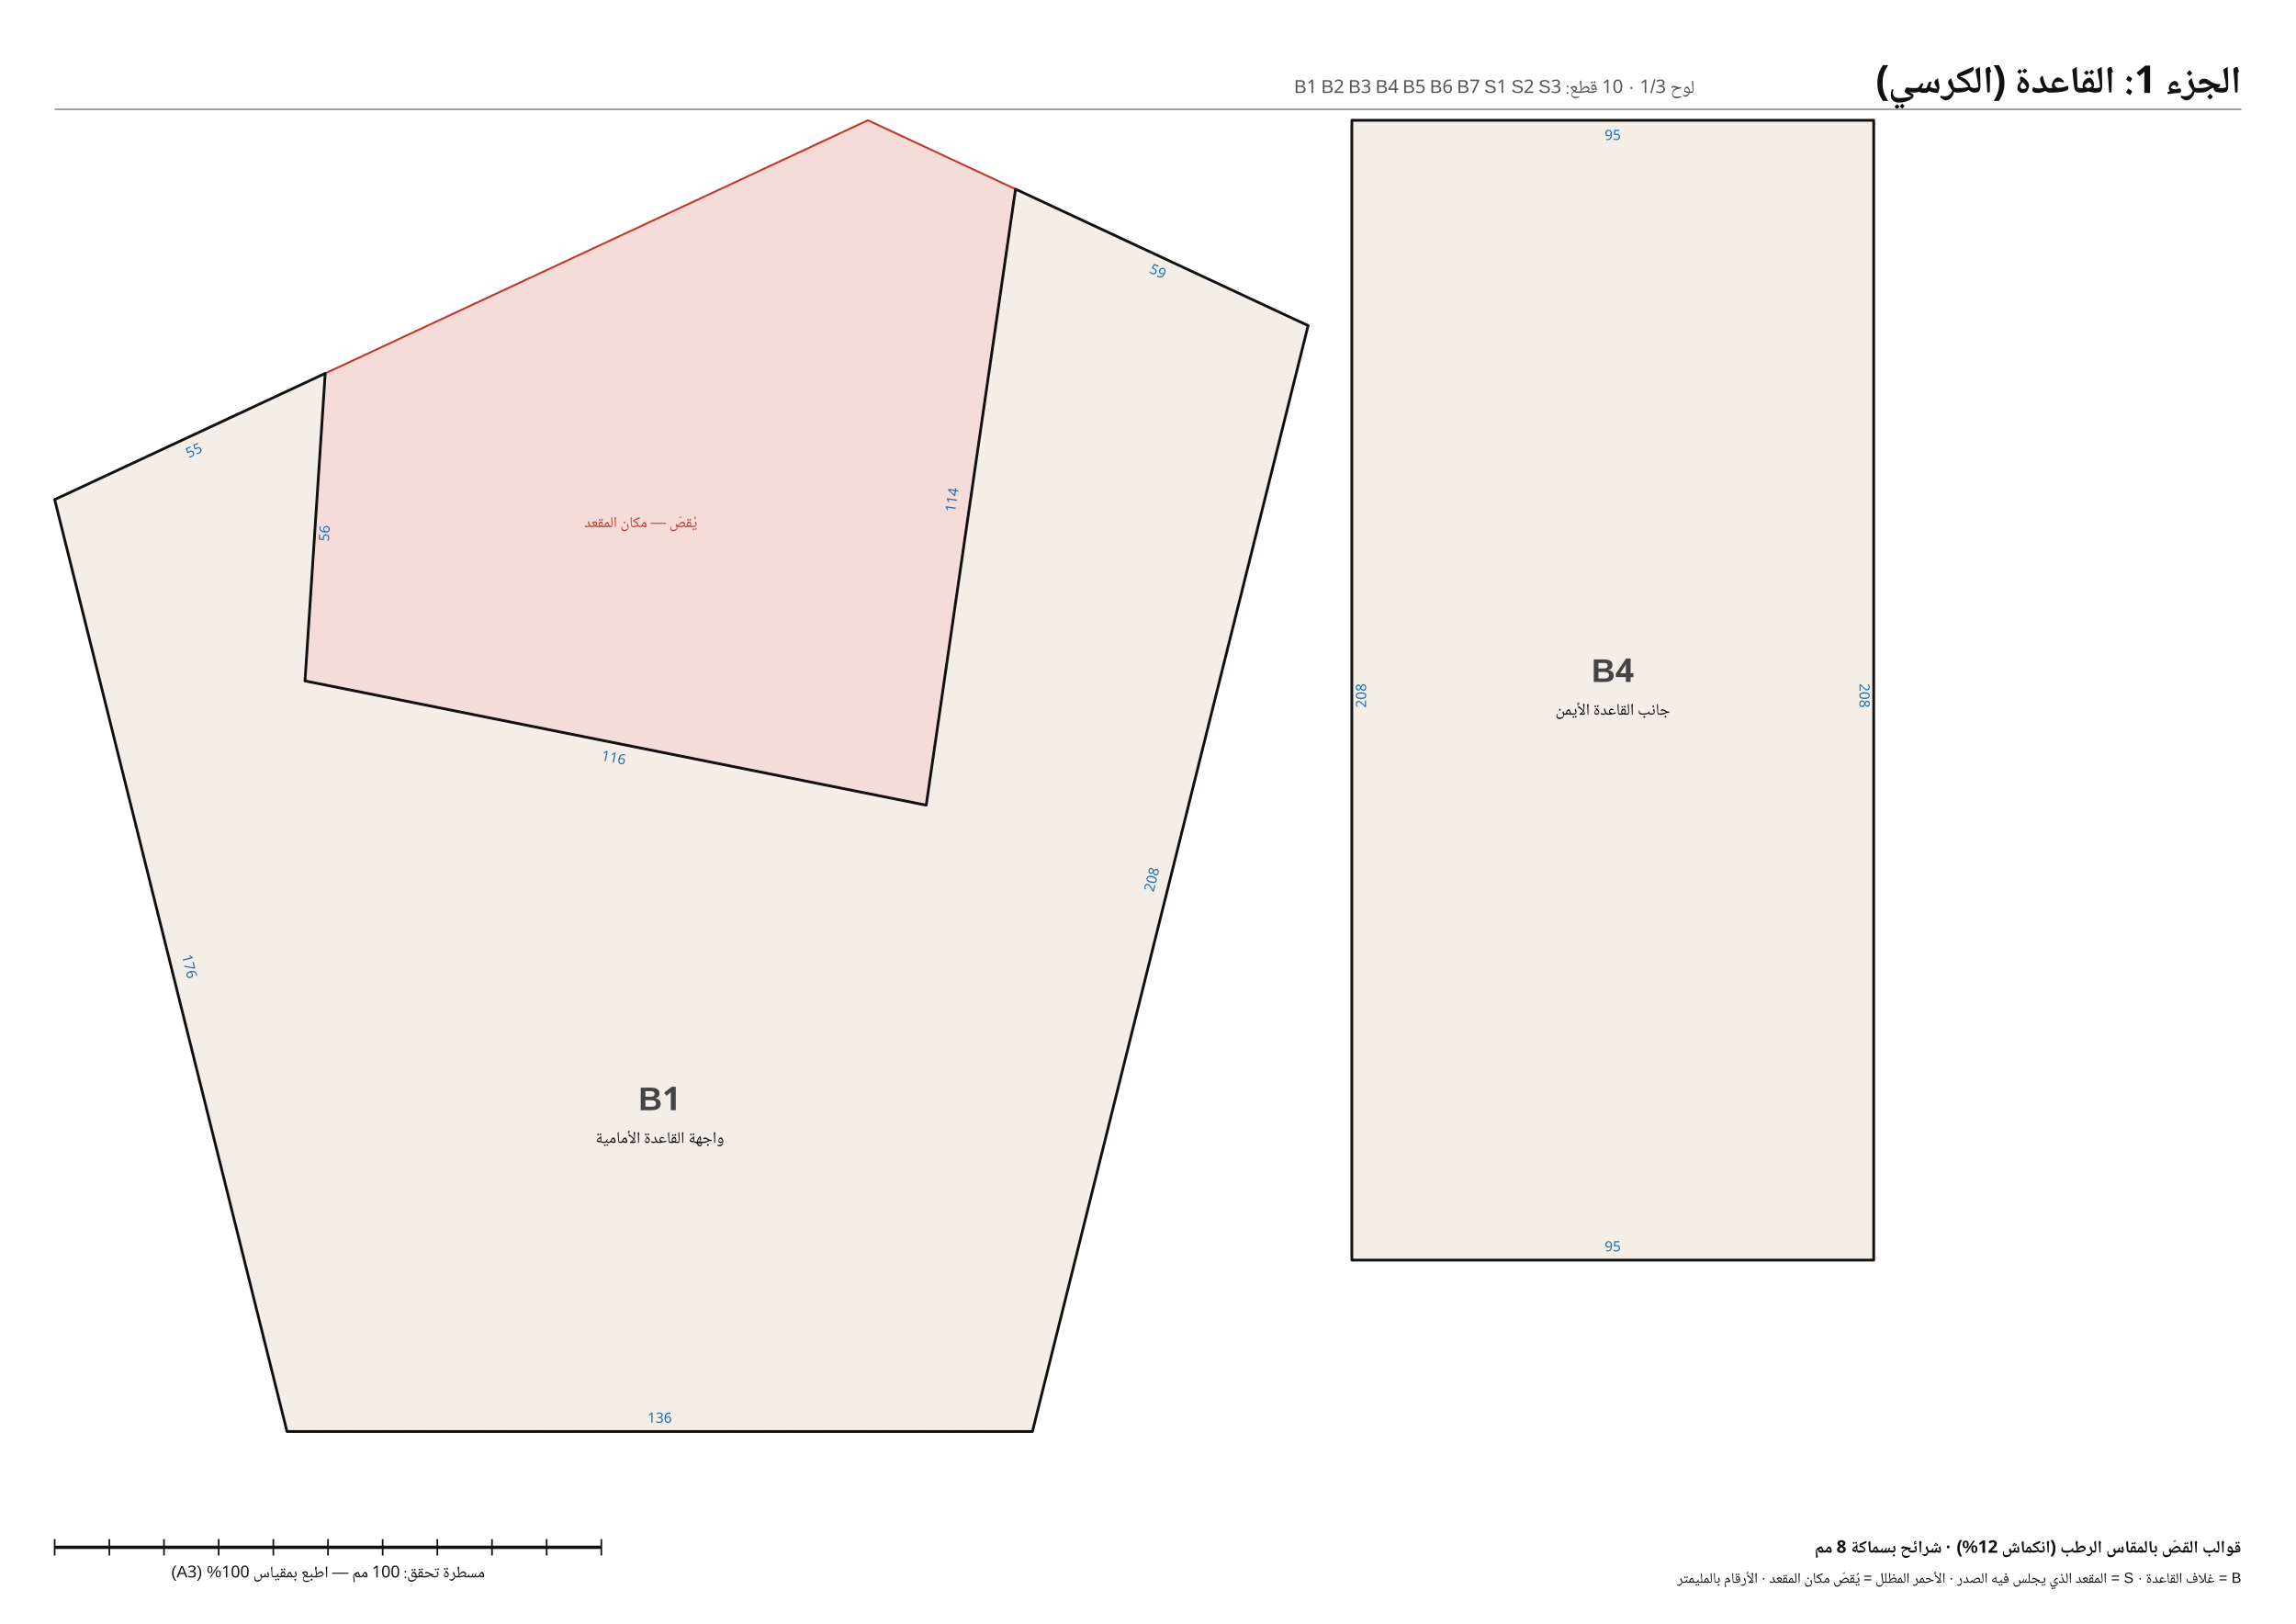
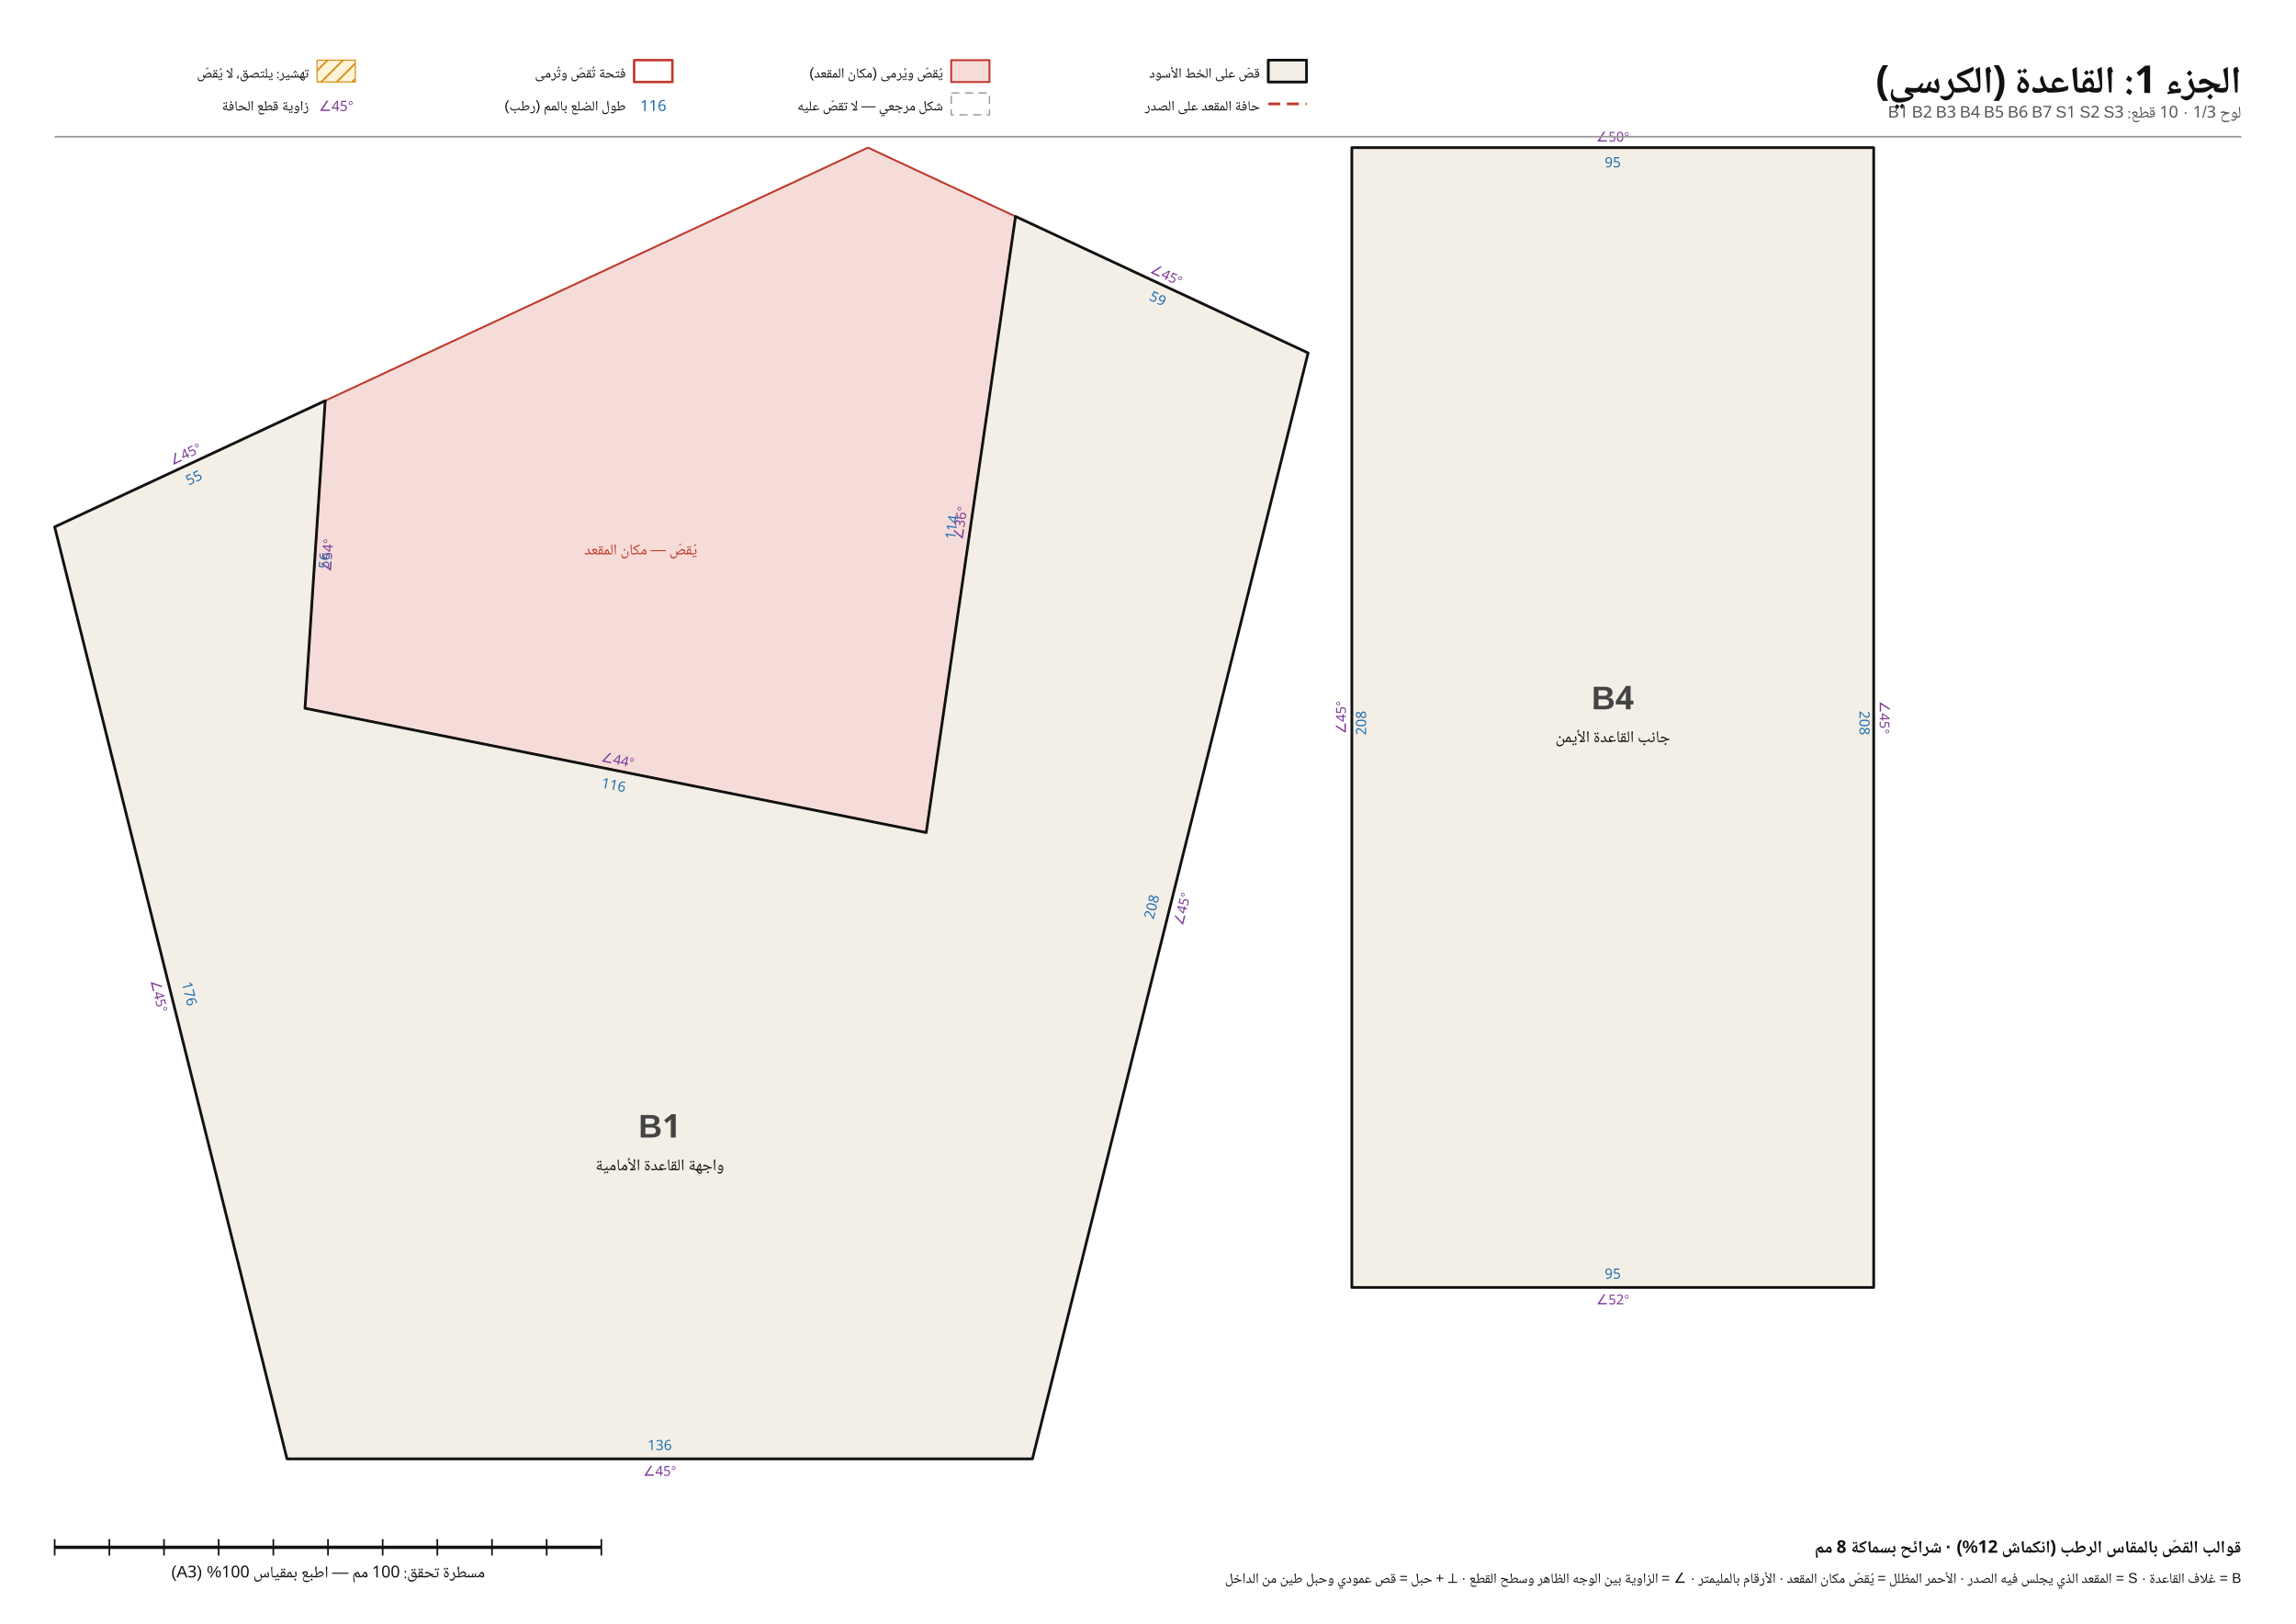
<svg xmlns="http://www.w3.org/2000/svg" width="420mm" height="297mm" viewBox="0 0 420 297" font-family="Noto Naskh Arabic, Amiri, Tahoma, Arial, sans-serif">
  <rect width="420" height="297" fill="#fff" />
  <defs>
    <marker id="ar" viewBox="0 0 10 10" refX="10" refY="5" markerWidth="5" markerHeight="5" orient="auto-start-reverse">
      <path d="M0,1 L10,5 L0,9 z" fill="#c0392b" />
    </marker>
    <marker id="ab" viewBox="0 0 10 10" refX="10" refY="5" markerWidth="4" markerHeight="4" orient="auto">
      <path d="M0,1 L10,5 L0,9 z" fill="#1f6fb2" />
    </marker>
    <pattern id="hatch" width="2" height="2" patternUnits="userSpaceOnUse" patternTransform="rotate(45)">
      <rect width="2" height="2" fill="#fff3d6" />
      <line x1="0" y1="0" x2="0" y2="2" stroke="#d68910" stroke-width="0.6" />
    </pattern>
  </defs>
-   <polygon points="52.50,261.82 10.00,91.37 158.76,22.00 239.29,59.55 188.86,261.82 52.50,261.82" fill="none" stroke="#999" stroke-width="0.25" stroke-dasharray="2,1.5" stroke-linejoin="round" />
-   <polygon points="55.79,124.54 59.49,68.29 158.76,22.00 185.77,34.59 169.43,147.27 55.79,124.54" fill="#f6dcd8" stroke="#c0392b" stroke-width="0.35" stroke-linejoin="round" />
-   <text x="117.22" y="96.42" font-size="2.8" text-anchor="middle" fill="#c0392b" font-weight="normal" direction="rtl">يُقصّ — مكان المقعد</text>
-   <polygon points="10.00,91.37 59.49,68.29 55.79,124.54 169.43,147.27 185.77,34.59 239.29,59.55 188.86,261.82 52.50,261.82 10.00,91.37" fill="#f4efe6" stroke="#111" stroke-width="0.5" stroke-linejoin="round" />
-   <text x="35.85" y="83.19" font-size="2.6" text-anchor="middle" fill="#1f6fb2" font-weight="normal" direction="ltr" transform="rotate(-25.0 35.85 83.19)">55</text>
-   <text x="60.24" y="97.59" font-size="2.6" text-anchor="middle" fill="#1f6fb2" font-weight="normal" direction="ltr" transform="rotate(-86.2 60.24 97.59)">56</text>
-   <text x="112.10" y="139.46" font-size="2.6" text-anchor="middle" fill="#1f6fb2" font-weight="normal" direction="ltr" transform="rotate(11.3 112.10 139.46)">116</text>
-   <text x="175.03" y="91.56" font-size="2.6" text-anchor="middle" fill="#1f6fb2" font-weight="normal" direction="ltr" transform="rotate(-81.7 175.03 91.56)">114</text>
-   <text x="211.43" y="50.43" font-size="2.6" text-anchor="middle" fill="#1f6fb2" font-weight="normal" direction="ltr" transform="rotate(25.0 211.43 50.43)">59</text>
-   <text x="211.56" y="161.06" font-size="2.6" text-anchor="middle" fill="#1f6fb2" font-weight="normal" direction="ltr" transform="rotate(-76.0 211.56 161.06)">208</text>
-   <text x="120.68" y="260.22" font-size="2.6" text-anchor="middle" fill="#1f6fb2" font-weight="normal" direction="ltr">136</text>
-   <text x="33.77" y="176.97" font-size="2.6" text-anchor="middle" fill="#1f6fb2" font-weight="normal" direction="ltr" transform="rotate(76.0 33.77 176.97)">176</text>
-   <text x="120.68" y="203.05" font-size="6" text-anchor="middle" fill="#444" font-weight="bold" direction="ltr">B1</text>
-   <text x="120.68" y="209.05" font-size="3" text-anchor="middle" fill="#111" font-weight="normal" direction="rtl">واجهة القاعدة الأمامية</text>
-   <polygon points="247.29,230.47 247.29,22.00 342.75,22.00 342.75,230.47 247.29,230.47" fill="#f4efe6" stroke="#111" stroke-width="0.5" stroke-linejoin="round" />
-   <text x="249.89" y="127.23" font-size="2.6" text-anchor="middle" fill="#1f6fb2" font-weight="normal" direction="ltr" transform="rotate(-90.0 249.89 127.23)">208</text>
-   <text x="295.02" y="25.60" font-size="2.6" text-anchor="middle" fill="#1f6fb2" font-weight="normal" direction="ltr">95</text>
-   <text x="340.15" y="127.23" font-size="2.6" text-anchor="middle" fill="#1f6fb2" font-weight="normal" direction="ltr" transform="rotate(90.0 340.15 127.23)">208</text>
-   <text x="295.02" y="228.87" font-size="2.6" text-anchor="middle" fill="#1f6fb2" font-weight="normal" direction="ltr">95</text>
-   <text x="295.02" y="124.73" font-size="6" text-anchor="middle" fill="#444" font-weight="bold" direction="ltr">B4</text>
-   <text x="295.02" y="130.73" font-size="3" text-anchor="middle" fill="#111" font-weight="normal" direction="rtl">جانب القاعدة الأيمن</text>
+   <polygon points="52.50,266.82 10.00,96.37 158.76,27.00 239.29,64.55 188.86,266.82 52.50,266.82" fill="none" stroke="#999" stroke-width="0.25" stroke-dasharray="2,1.5" stroke-linejoin="round" />
+   <polygon points="55.79,129.54 59.49,73.29 158.76,27.00 185.77,39.59 169.43,152.27 55.79,129.54" fill="#f6dcd8" stroke="#c0392b" stroke-width="0.35" stroke-linejoin="round" />
+   <text x="117.22" y="101.42" font-size="2.8" text-anchor="middle" fill="#c0392b" font-weight="normal" direction="rtl">يُقصّ — مكان المقعد</text>
+   <polygon points="10.00,96.37 59.49,73.29 55.79,129.54 169.43,152.27 185.77,39.59 239.29,64.55 188.86,266.82 52.50,266.82 10.00,96.37" fill="#f4efe6" stroke="#111" stroke-width="0.5" stroke-linejoin="round" />
+   <text x="35.85" y="88.19" font-size="2.6" text-anchor="middle" fill="#1f6fb2" font-weight="normal" direction="ltr" transform="rotate(-25.0 35.85 88.19)">55</text>
+   <text x="60.24" y="102.59" font-size="2.6" text-anchor="middle" fill="#1f6fb2" font-weight="normal" direction="ltr" transform="rotate(-86.2 60.24 102.59)">56</text>
+   <text x="112.10" y="144.46" font-size="2.6" text-anchor="middle" fill="#1f6fb2" font-weight="normal" direction="ltr" transform="rotate(11.3 112.10 144.46)">116</text>
+   <text x="175.03" y="96.56" font-size="2.6" text-anchor="middle" fill="#1f6fb2" font-weight="normal" direction="ltr" transform="rotate(-81.7 175.03 96.56)">114</text>
+   <text x="211.43" y="55.43" font-size="2.6" text-anchor="middle" fill="#1f6fb2" font-weight="normal" direction="ltr" transform="rotate(25.0 211.43 55.43)">59</text>
+   <text x="211.56" y="166.06" font-size="2.6" text-anchor="middle" fill="#1f6fb2" font-weight="normal" direction="ltr" transform="rotate(-76.0 211.56 166.06)">208</text>
+   <text x="120.68" y="265.22" font-size="2.6" text-anchor="middle" fill="#1f6fb2" font-weight="normal" direction="ltr">136</text>
+   <text x="33.77" y="181.97" font-size="2.6" text-anchor="middle" fill="#1f6fb2" font-weight="normal" direction="ltr" transform="rotate(76.0 33.77 181.97)">176</text>
+   <text x="34.28" y="83.83" font-size="2.5" text-anchor="middle" fill="#7d3c98" font-weight="normal" direction="ltr" transform="rotate(-25.0 34.28 83.83)">∠45°</text>
+   <text x="60.74" y="101.62" font-size="2.5" text-anchor="middle" fill="#7d3c98" font-weight="normal" direction="ltr" transform="rotate(-86.2 60.74 101.62)">∠54°</text>
+   <text x="112.83" y="139.83" font-size="2.5" text-anchor="middle" fill="#7d3c98" font-weight="normal" direction="ltr" transform="rotate(11.3 112.83 139.83)">∠44°</text>
+   <text x="176.51" y="95.77" font-size="2.5" text-anchor="middle" fill="#7d3c98" font-weight="normal" direction="ltr" transform="rotate(-81.7 176.51 95.77)">∠36°</text>
+   <text x="213.00" y="51.08" font-size="2.5" text-anchor="middle" fill="#7d3c98" font-weight="normal" direction="ltr" transform="rotate(25.0 213.00 51.08)">∠45°</text>
+   <text x="217.09" y="166.44" font-size="2.5" text-anchor="middle" fill="#7d3c98" font-weight="normal" direction="ltr" transform="rotate(-76.0 217.09 166.44)">∠45°</text>
+   <text x="120.68" y="269.92" font-size="2.5" text-anchor="middle" fill="#7d3c98" font-weight="normal" direction="ltr">∠45°</text>
+   <text x="28.24" y="182.35" font-size="2.5" text-anchor="middle" fill="#7d3c98" font-weight="normal" direction="ltr" transform="rotate(76.0 28.24 182.35)">∠45°</text>
+   <text x="120.68" y="208.05" font-size="6" text-anchor="middle" fill="#444" font-weight="bold" direction="ltr">B1</text>
+   <text x="120.68" y="214.05" font-size="3" text-anchor="middle" fill="#111" font-weight="normal" direction="rtl">واجهة القاعدة الأمامية</text>
+   <polygon points="247.29,235.47 247.29,27.00 342.75,27.00 342.75,235.47 247.29,235.47" fill="#f4efe6" stroke="#111" stroke-width="0.5" stroke-linejoin="round" />
+   <text x="249.89" y="132.23" font-size="2.6" text-anchor="middle" fill="#1f6fb2" font-weight="normal" direction="ltr" transform="rotate(-90.0 249.89 132.23)">208</text>
+   <text x="295.02" y="30.60" font-size="2.6" text-anchor="middle" fill="#1f6fb2" font-weight="normal" direction="ltr">95</text>
+   <text x="340.15" y="132.23" font-size="2.6" text-anchor="middle" fill="#1f6fb2" font-weight="normal" direction="ltr" transform="rotate(90.0 340.15 132.23)">208</text>
+   <text x="295.02" y="233.87" font-size="2.6" text-anchor="middle" fill="#1f6fb2" font-weight="normal" direction="ltr">95</text>
+   <text x="246.19" y="131.23" font-size="2.5" text-anchor="middle" fill="#7d3c98" font-weight="normal" direction="ltr" transform="rotate(-90.0 246.19 131.23)">∠45°</text>
+   <text x="295.02" y="25.90" font-size="2.5" text-anchor="middle" fill="#7d3c98" font-weight="normal" direction="ltr">∠50°</text>
+   <text x="343.85" y="131.23" font-size="2.5" text-anchor="middle" fill="#7d3c98" font-weight="normal" direction="ltr" transform="rotate(90.0 343.85 131.23)">∠45°</text>
+   <text x="295.02" y="238.57" font-size="2.5" text-anchor="middle" fill="#7d3c98" font-weight="normal" direction="ltr">∠52°</text>
+   <text x="295.02" y="129.73" font-size="6" text-anchor="middle" fill="#444" font-weight="bold" direction="ltr">B4</text>
+   <text x="295.02" y="135.73" font-size="3" text-anchor="middle" fill="#111" font-weight="normal" direction="rtl">جانب القاعدة الأيمن</text>
  <text x="410.00" y="17.00" font-size="7" text-anchor="start" fill="#111" font-weight="bold" direction="rtl">الجزء 1: القاعدة (الكرسي)</text>
-   <text x="310.00" y="17.00" font-size="3.4" text-anchor="start" fill="#555" font-weight="normal" direction="rtl">لوح 1/3 · 10 قطع: B1 B2 B3 B4 B5 B6 B7 S1 S2 S3</text>
-   <line x1="10.00" y1="20.00" x2="410.00" y2="20.00" stroke="#999" stroke-width="0.3" />
+   <text x="410.00" y="21.50" font-size="3" text-anchor="start" fill="#555" font-weight="normal" direction="rtl">لوح 1/3 · 10 قطع: B1 B2 B3 B4 B5 B6 B7 S1 S2 S3</text>
+   <polygon points="232.00,11.00 239.00,11.00 239.00,15.00 232.00,15.00" fill="#f4efe6" stroke="#111" stroke-width="0.5" stroke-linejoin="round" />
+   <text x="230.50" y="14.20" font-size="2.6" text-anchor="start" fill="#111" font-weight="normal" direction="rtl">قصّ على الخط الأسود</text>
+   <polygon points="174.00,11.00 181.00,11.00 181.00,15.00 174.00,15.00" fill="#f6dcd8" stroke="#c0392b" stroke-width="0.35" stroke-linejoin="round" />
+   <text x="172.50" y="14.20" font-size="2.6" text-anchor="start" fill="#111" font-weight="normal" direction="rtl">يُقصّ ويُرمى (مكان المقعد)</text>
+   <polygon points="116.00,11.00 123.00,11.00 123.00,15.00 116.00,15.00" fill="#fff" stroke="#c0392b" stroke-width="0.45" stroke-linejoin="round" />
+   <text x="114.50" y="14.20" font-size="2.6" text-anchor="start" fill="#111" font-weight="normal" direction="rtl">فتحة تُقصّ وتُرمى</text>
+   <polygon points="58.00,11.00 65.00,11.00 65.00,15.00 58.00,15.00" fill="url(#hatch)" stroke="#d68910" stroke-width="0.2" stroke-linejoin="round" />
+   <text x="56.50" y="14.20" font-size="2.6" text-anchor="start" fill="#111" font-weight="normal" direction="rtl">تهشير: يلتصق، لا يُقصّ</text>
+   <line x1="232.00" y1="19.00" x2="239.00" y2="19.00" stroke="#c0392b" stroke-width="0.5" stroke-dasharray="2.2,1.2" />
+   <text x="230.50" y="20.20" font-size="2.6" text-anchor="start" fill="#111" font-weight="normal" direction="rtl">حافة المقعد على الصدر</text>
+   <polygon points="174.00,17.00 181.00,17.00 181.00,21.00 174.00,21.00" fill="none" stroke="#999" stroke-width="0.25" stroke-dasharray="1.5,1" stroke-linejoin="round" />
+   <text x="172.50" y="20.20" font-size="2.6" text-anchor="start" fill="#111" font-weight="normal" direction="rtl">شكل مرجعي — لا تقصّ عليه</text>
+   <text x="119.50" y="20.30" font-size="2.8" text-anchor="middle" fill="#1f6fb2" font-weight="normal" direction="ltr">116</text>
+   <text x="114.50" y="20.20" font-size="2.6" text-anchor="start" fill="#111" font-weight="normal" direction="rtl">طول الضلع بالمم (رطب)</text>
+   <text x="61.50" y="20.30" font-size="2.6" text-anchor="middle" fill="#7d3c98" font-weight="normal" direction="ltr">∠45°</text>
+   <text x="56.50" y="20.20" font-size="2.6" text-anchor="start" fill="#111" font-weight="normal" direction="rtl">زاوية قطع الحافة</text>
+   <line x1="10.00" y1="25.00" x2="410.00" y2="25.00" stroke="#999" stroke-width="0.3" />
  <line x1="10.00" y1="283.00" x2="110.00" y2="283.00" stroke="#111" stroke-width="0.6" />
  <line x1="10.00" y1="281.50" x2="10.00" y2="284.50" stroke="#111" stroke-width="0.3" />
  <line x1="20.00" y1="281.50" x2="20.00" y2="284.50" stroke="#111" stroke-width="0.3" />
  <line x1="30.00" y1="281.50" x2="30.00" y2="284.50" stroke="#111" stroke-width="0.3" />
  <line x1="40.00" y1="281.50" x2="40.00" y2="284.50" stroke="#111" stroke-width="0.3" />
  <line x1="50.00" y1="281.50" x2="50.00" y2="284.50" stroke="#111" stroke-width="0.3" />
  <line x1="60.00" y1="281.50" x2="60.00" y2="284.50" stroke="#111" stroke-width="0.3" />
  <line x1="70.00" y1="281.50" x2="70.00" y2="284.50" stroke="#111" stroke-width="0.3" />
  <line x1="80.00" y1="281.50" x2="80.00" y2="284.50" stroke="#111" stroke-width="0.3" />
  <line x1="90.00" y1="281.50" x2="90.00" y2="284.50" stroke="#111" stroke-width="0.3" />
  <line x1="100.00" y1="281.50" x2="100.00" y2="284.50" stroke="#111" stroke-width="0.3" />
  <line x1="110.00" y1="281.50" x2="110.00" y2="284.50" stroke="#111" stroke-width="0.3" />
  <text x="60.00" y="288.50" font-size="3" text-anchor="middle" fill="#111" font-weight="normal" direction="rtl">مسطرة تحقق: 100 مم — اطبع بمقياس 100% (A3)</text>
  <text x="410.00" y="284.00" font-size="3.2" text-anchor="start" fill="#111" font-weight="bold" direction="rtl">قوالب القصّ بالمقاس الرطب (انكماش 12%) · شرائح بسماكة 8 مم</text>
-   <text x="410.00" y="289.50" font-size="2.7" text-anchor="start" fill="#111" font-weight="normal" direction="rtl">B = غلاف القاعدة · S = المقعد الذي يجلس فيه الصدر · الأحمر المظلل = يُقصّ مكان المقعد · الأرقام بالمليمتر</text>
+   <text x="410.00" y="289.50" font-size="2.6" text-anchor="start" fill="#111" font-weight="normal" direction="rtl">B = غلاف القاعدة · S = المقعد الذي يجلس فيه الصدر · الأحمر المظلل = يُقصّ مكان المقعد · الأرقام بالمليمتر · ∠ = الزاوية بين الوجه الظاهر وسطح القطع · ⟂ + حبل = قص عمودي وحبل طين من الداخل</text>
</svg>
